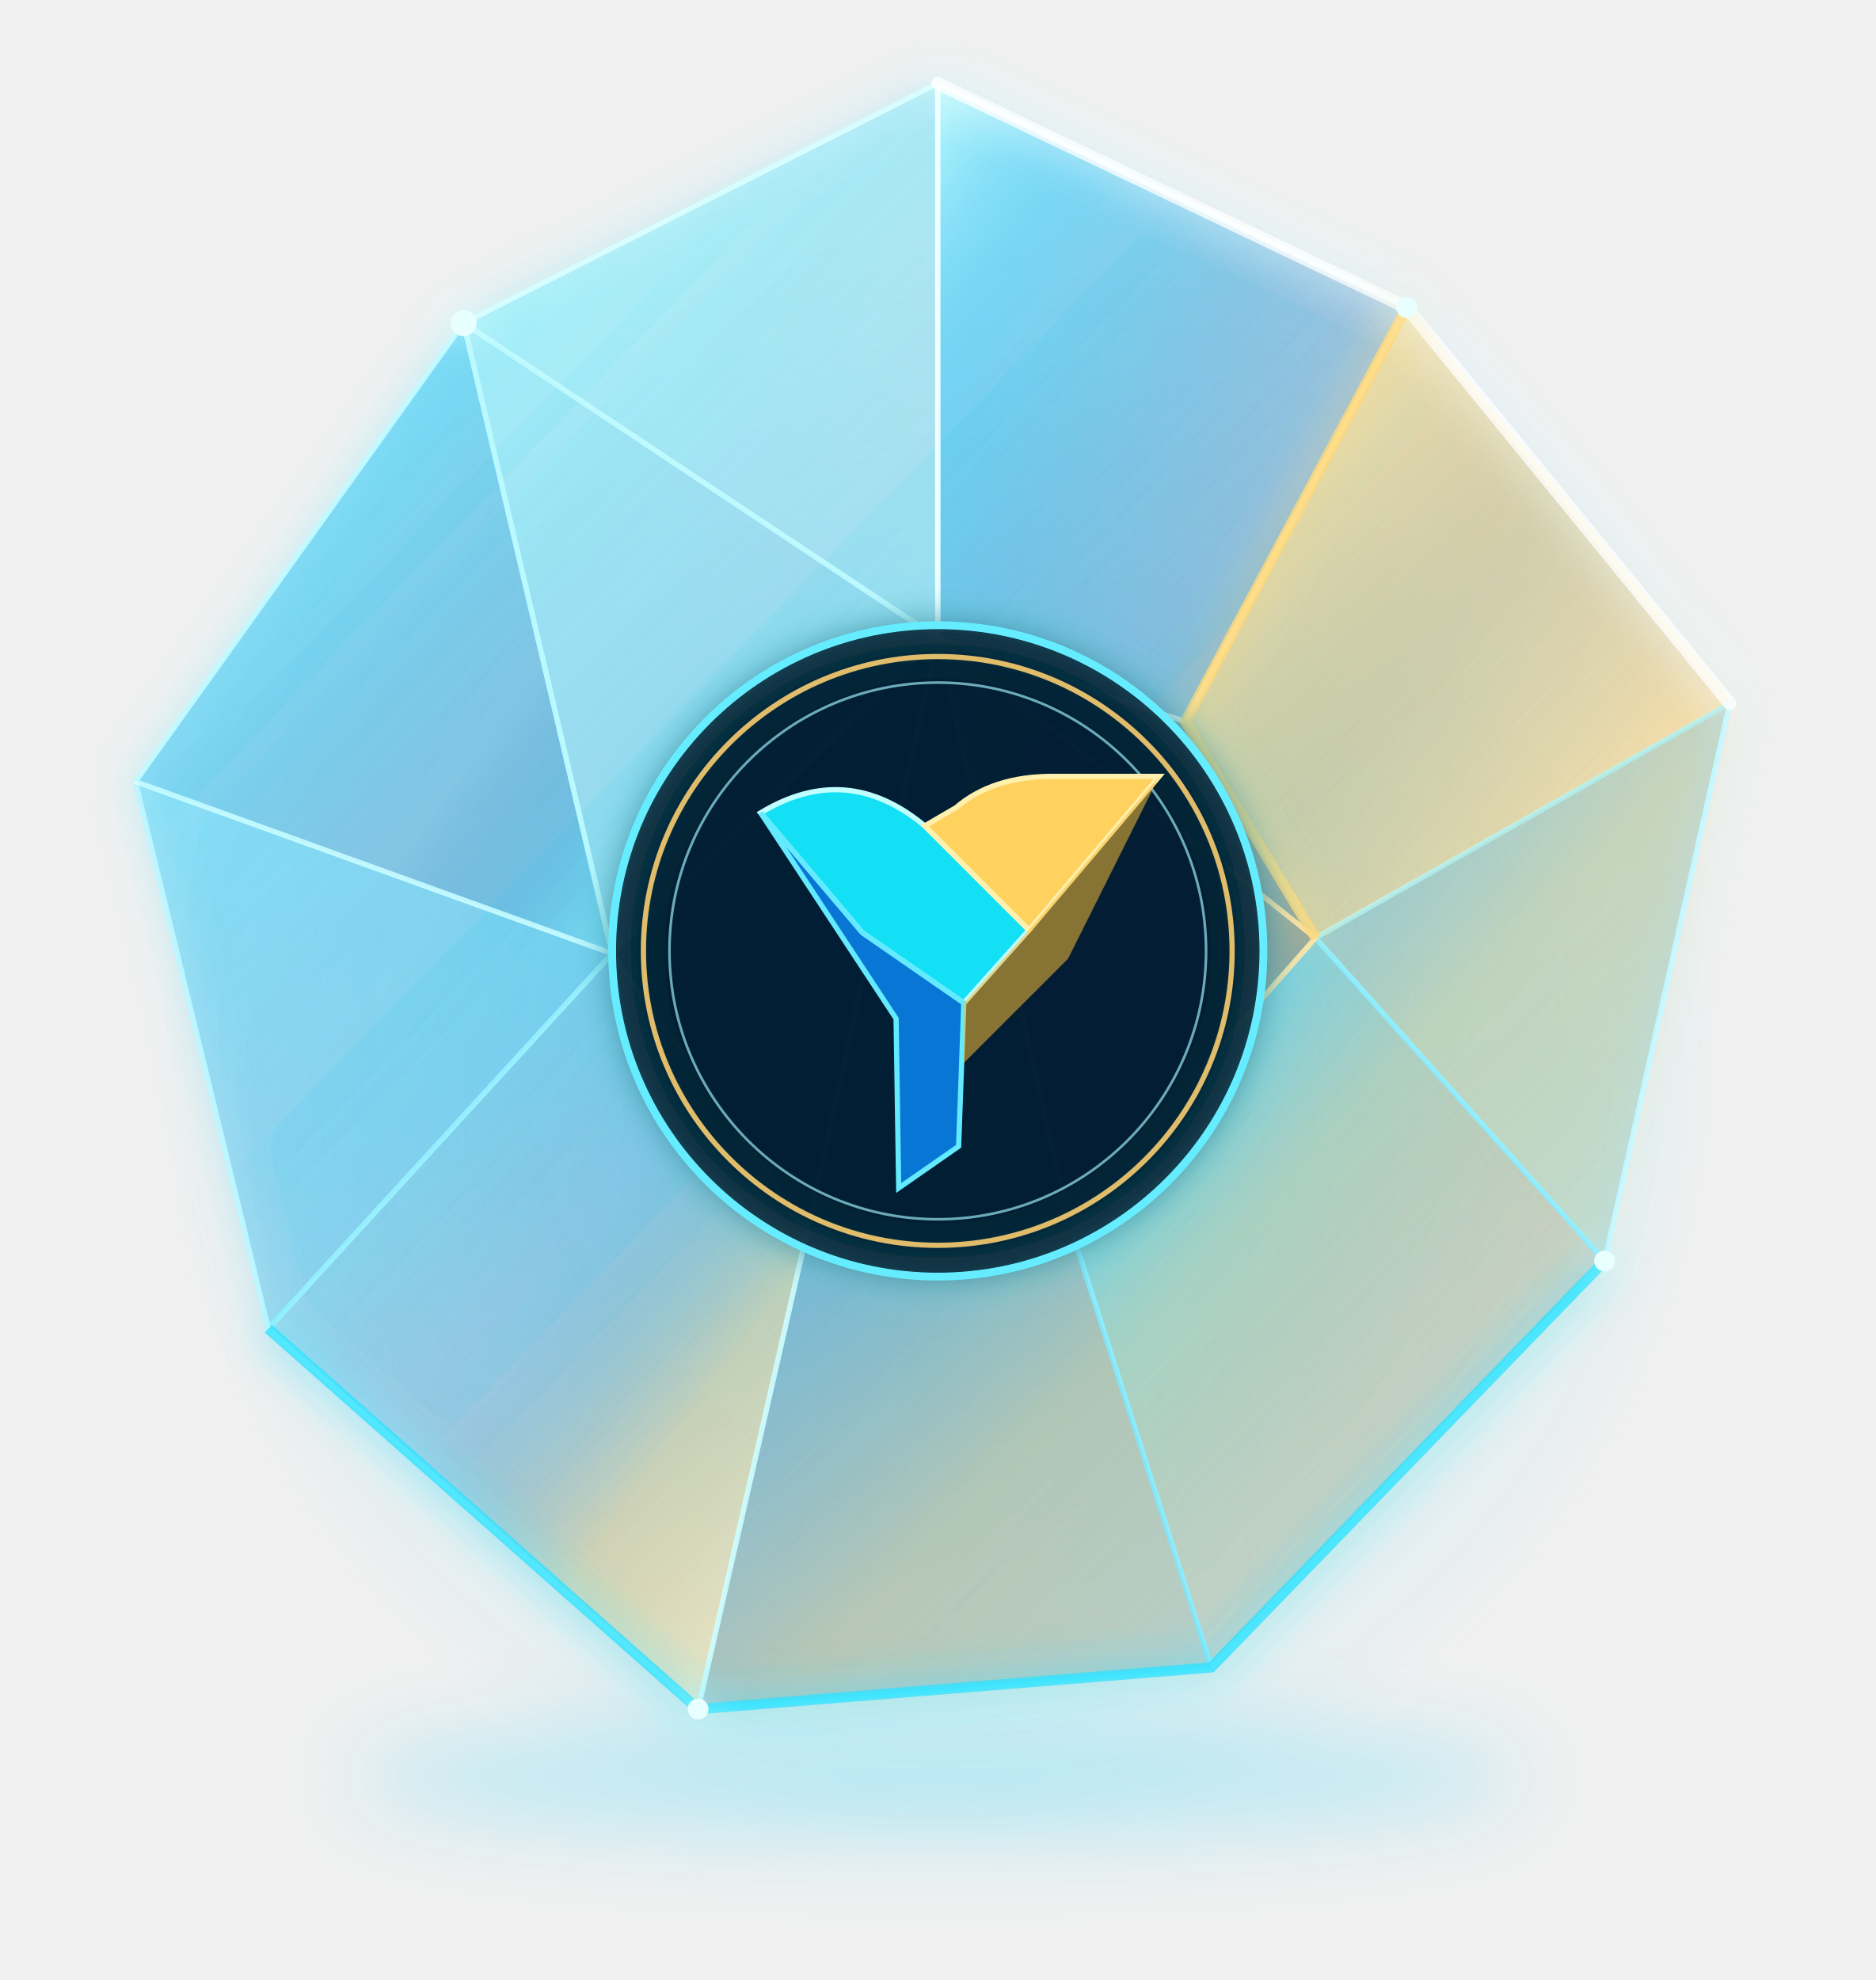
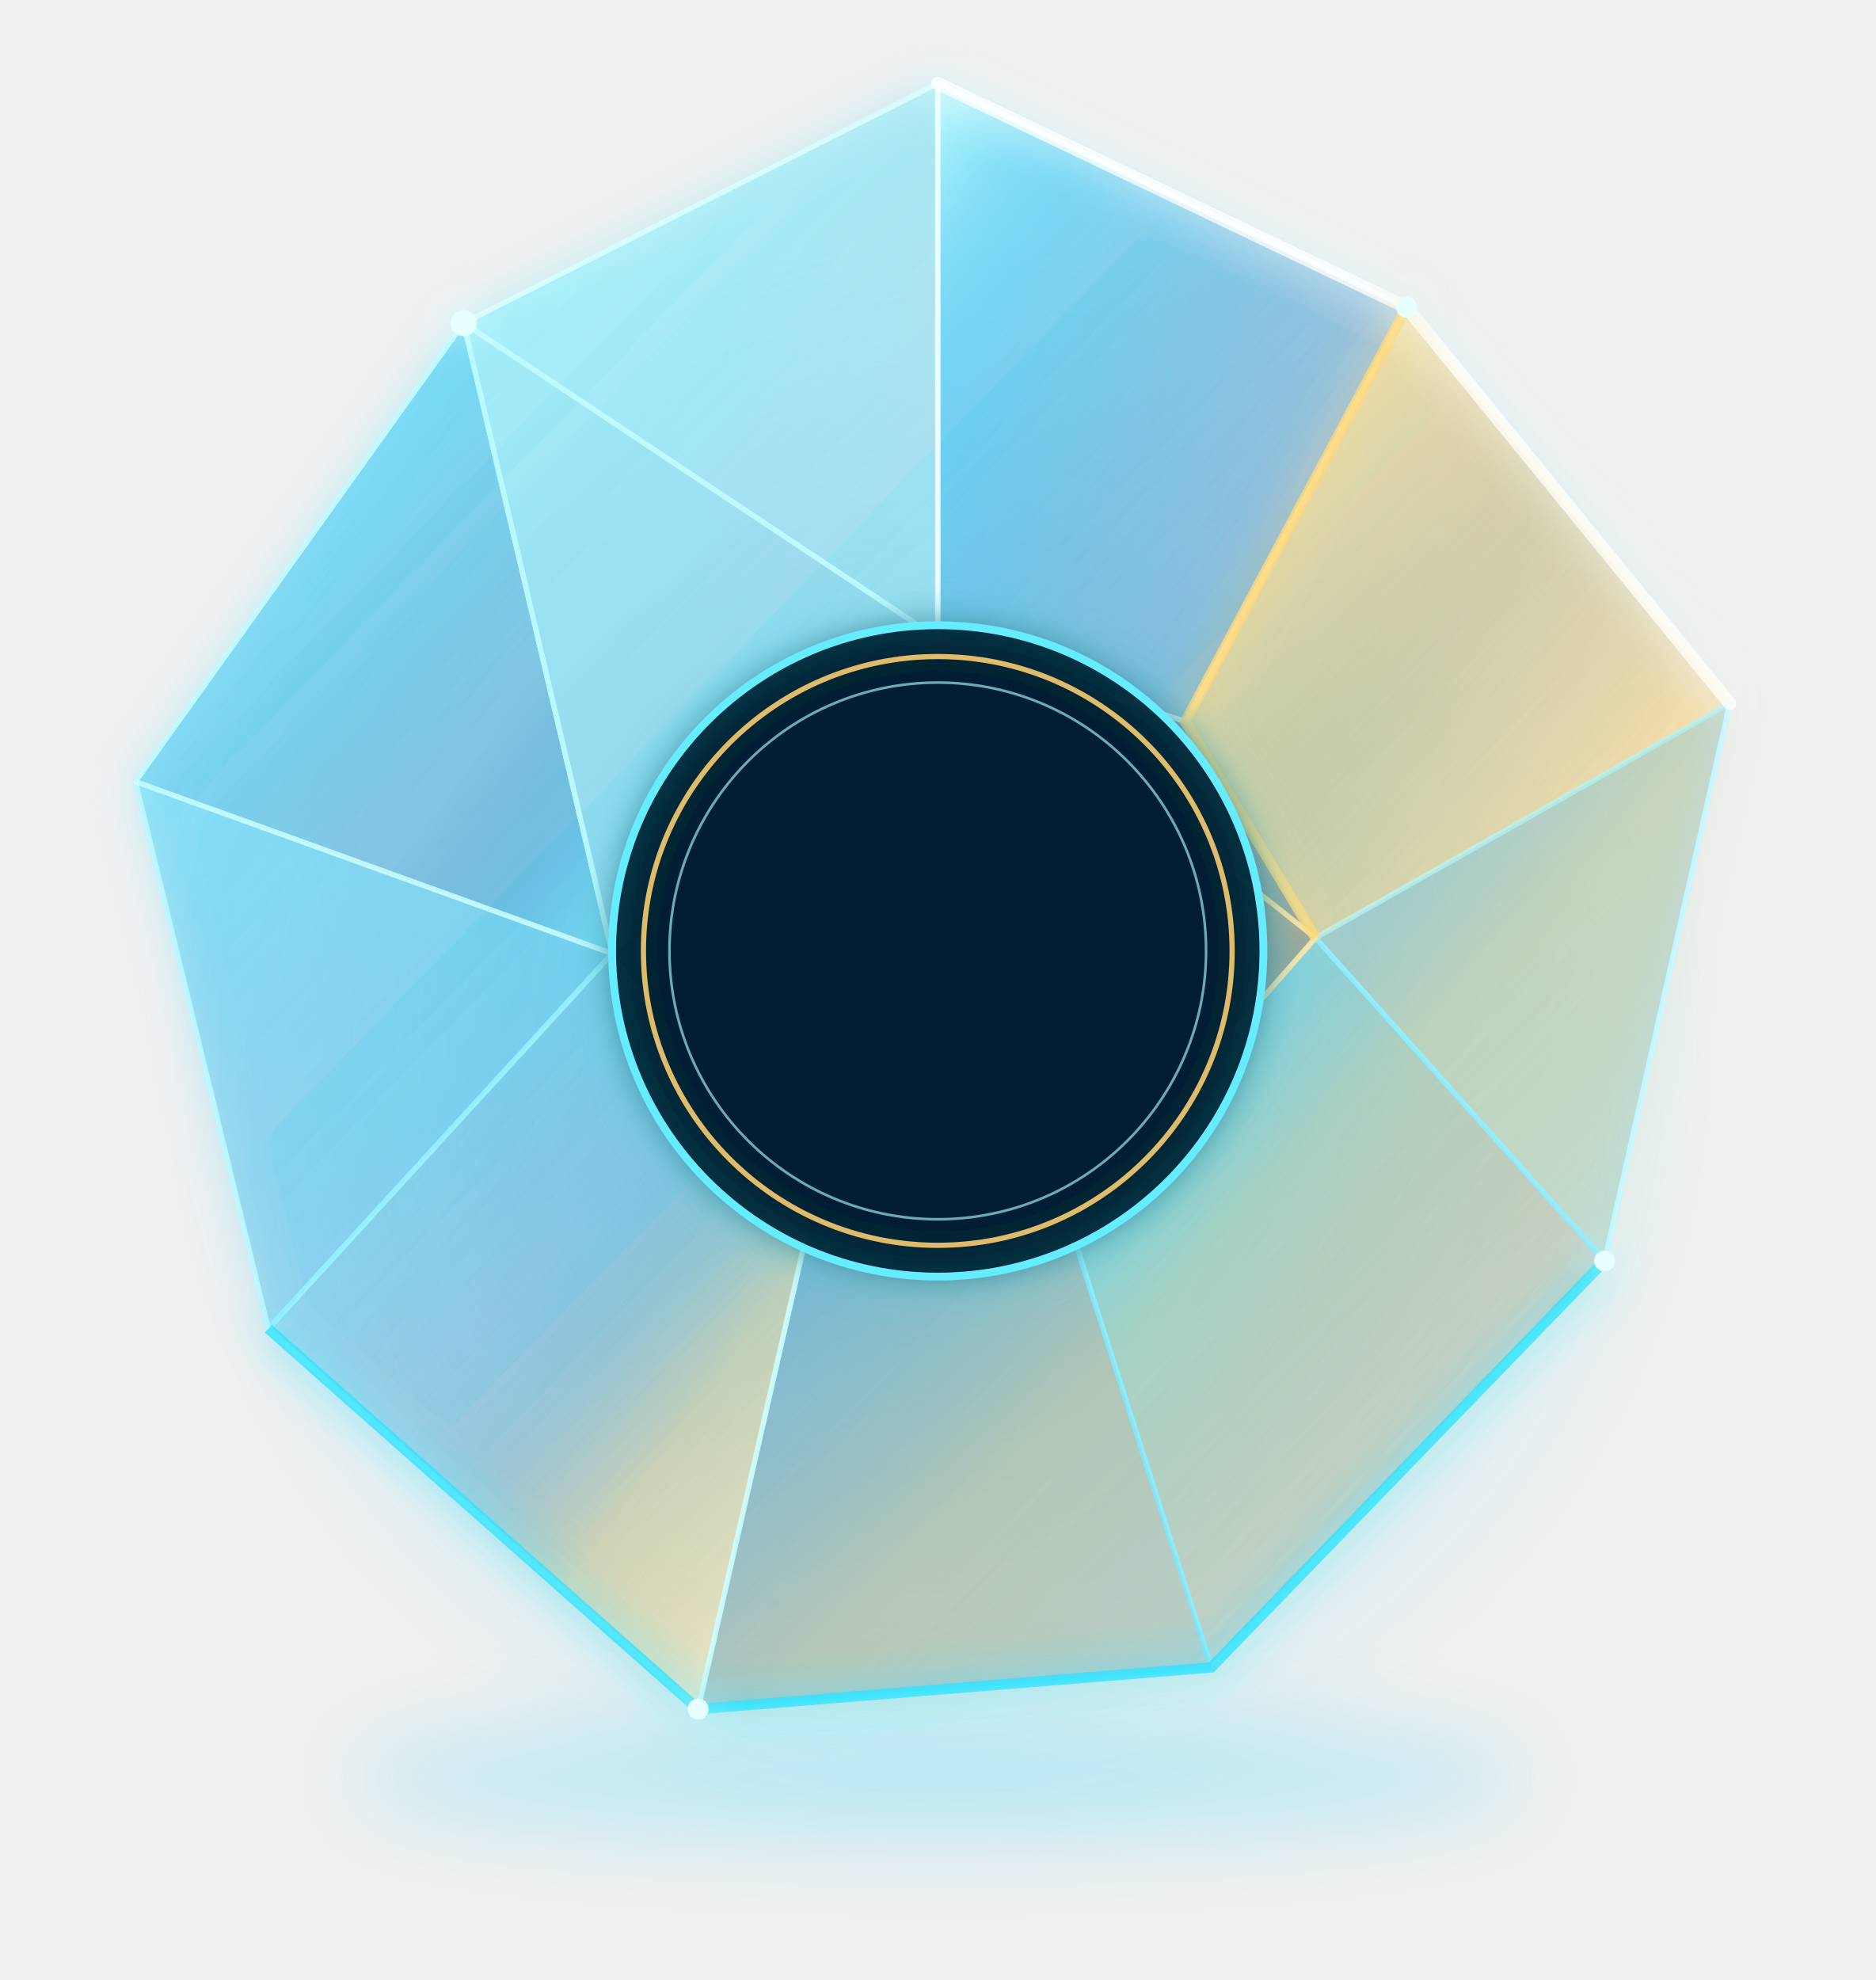
<svg xmlns="http://www.w3.org/2000/svg" viewBox="0 0 720 760" role="img" aria-labelledby="title desc">
  <defs>
    <linearGradient id="glass" x1="0" y1="0" x2="1" y2="1">
      <stop stop-color="#e8ffff" stop-opacity=".86" />
      <stop offset=".2" stop-color="#31dfff" stop-opacity=".24" />
      <stop offset=".49" stop-color="#087ac5" stop-opacity=".12" />
      <stop offset=".7" stop-color="#ffd37b" stop-opacity=".32" />
      <stop offset="1" stop-color="#e9ffff" stop-opacity=".5" />
    </linearGradient>
    <linearGradient id="blue" x1="0" y1="0" x2="1" y2="1">
      <stop stop-color="#c9ffff" stop-opacity=".8" />
      <stop offset=".28" stop-color="#00bfff" stop-opacity=".28" />
      <stop offset=".7" stop-color="#0055a8" stop-opacity=".16" />
      <stop offset="1" stop-color="#70eaff" stop-opacity=".64" />
    </linearGradient>
    <linearGradient id="gold" x1="0" y1="0" x2="1" y2="1">
      <stop stop-color="#fff7c7" stop-opacity=".92" />
      <stop offset=".5" stop-color="#ffc34c" stop-opacity=".3" />
      <stop offset="1" stop-color="#ffdf88" stop-opacity=".08" />
    </linearGradient>
    <radialGradient id="aura">
      <stop stop-color="#00cfff" stop-opacity=".35" />
      <stop offset="1" stop-color="#00cfff" stop-opacity="0" />
    </radialGradient>
    <filter id="glow" x="-80%" y="-80%" width="260%" height="260%">
      <feGaussianBlur stdDeviation="8" result="b" />
      <feMerge>
        <feMergeNode in="b" />
        <feMergeNode in="SourceGraphic" />
      </feMerge>
    </filter>
    <filter id="shadow" x="-80%" y="-80%" width="260%" height="260%">
      <feGaussianBlur stdDeviation="16" />
    </filter>
  </defs>
  <ellipse cx="360" cy="400" rx="300" ry="310" fill="url(#aura)" />
  <ellipse cx="360" cy="682" rx="225" ry="25" fill="#00cfff" opacity=".2" filter="url(#shadow)" />
  <g fill="none" stroke-linejoin="round" stroke-width="2">
    <path d="M360 32 540 118 664 270 616 484 465 640 268 656 103 510 52 300 178 124Z" fill="url(#glass)" stroke="#9cf5ff" stroke-opacity=".86" filter="url(#glow)" />
    <path d="M360 32 360 245 178 124Z" fill="#b9ffff" fill-opacity=".23" stroke="#e3ffff" stroke-opacity=".8" />
    <path d="M360 32 540 118 455 277 360 245Z" fill="url(#blue)" stroke="#d9ffff" stroke-opacity=".8" />
    <path d="M540 118 664 270 505 360 455 277Z" fill="url(#gold)" stroke="#ffe4a2" stroke-opacity=".9" />
    <path d="M664 270 616 484 505 360Z" fill="#0aa8e8" fill-opacity=".2" stroke="#a4f3ff" stroke-opacity=".7" />
    <path d="M616 484 465 640 410 468 505 360Z" fill="url(#blue)" stroke="#8feeff" stroke-opacity=".8" />
    <path d="M465 640 268 656 310 472 410 468Z" fill="#0078c6" fill-opacity=".23" stroke="#8cefff" stroke-opacity=".65" />
    <path d="M268 656 103 510 235 366 310 472Z" fill="url(#glass)" stroke="#d6ffff" stroke-opacity=".8" />
    <path d="M103 510 52 300 235 366Z" fill="#05bfff" fill-opacity=".17" stroke="#8deeff" stroke-opacity=".8" />
    <path d="M52 300 178 124 235 366Z" fill="url(#blue)" stroke="#c8fbff" stroke-opacity=".9" />
    <path d="M178 124 360 245 235 366Z" fill="#a2f5ff" fill-opacity=".16" stroke="#b8faff" stroke-opacity=".8" />
    <path d="M360 245 455 277 505 360 410 468 310 472 235 366Z" fill="#061f3a" fill-opacity=".28" stroke="#7beaff" stroke-opacity=".7" />
    <path d="M360 245 310 472 235 366Z" fill="#00b9ef" fill-opacity=".22" stroke="#c4fbff" stroke-opacity=".85" />
    <path d="M360 245 505 360 410 468Z" fill="url(#gold)" fill-opacity=".48" stroke="#ffe5a6" stroke-opacity=".95" />
    <path d="M360 32 360 245 455 277 540 118Z" fill="none" stroke="#fff" stroke-opacity=".6" />
    <path d="M52 300 103 510 268 656M664 270 616 484 465 640" stroke="#fff" stroke-opacity=".42" />
  </g>
  <path d="M360 32 540 118 664 270" fill="none" stroke="#fff" stroke-width="5" stroke-linecap="round" opacity=".8" filter="url(#glow)" />
  <path d="M103 510 268 656 465 640 616 484" fill="none" stroke="#2de2ff" stroke-width="4" opacity=".8" filter="url(#glow)" />
  <path d="M540 118 455 277 505 360" fill="none" stroke="#ffd87a" stroke-width="4" opacity=".85" filter="url(#glow)" />
  <g transform="translate(360 365)">
-     <circle r="125" fill="#031a31" fill-opacity=".86" stroke="#65edff" stroke-width="3" filter="url(#glow)" />
+     <circle r="125" fill="#031a31" fill-opacity=".9" stroke="#65edff" stroke-width="3" filter="url(#glow)" />
    <circle r="113" fill="none" stroke="#f8cc70" stroke-opacity=".9" stroke-width="2" />
    <circle r="103" fill="none" stroke="#a3f8ff" stroke-opacity=".65" stroke-width="1" />
-     <path d="M-68 -53 Q-35 -73 -5 -48 L35 -8 10 20 -29 -7Z" fill="#13e0f5" stroke="#c1ffff" stroke-width="2" />
-     <path d="M-68 -53 -29 -7 10 20 8 75 -15 91 -16 26Z" fill="#0876d4" stroke="#64eaff" stroke-width="2" />
-     <path d="M-5 -48 35 -8 85 -67 44 -67Q21 -67 7 -55Z" fill="#ffd15e" stroke="#fff0ad" stroke-width="2" />
-     <path d="M10 20 35 -8 85 -67 50 3 10 43Z" fill="#f4b936" fill-opacity=".55" />
  </g>
  <g fill="#e8ffff" filter="url(#glow)">
    <circle cx="178" cy="124" r="5" />
    <circle cx="540" cy="118" r="4" />
    <circle cx="616" cy="484" r="4" />
    <circle cx="268" cy="656" r="4" />
  </g>
</svg>
